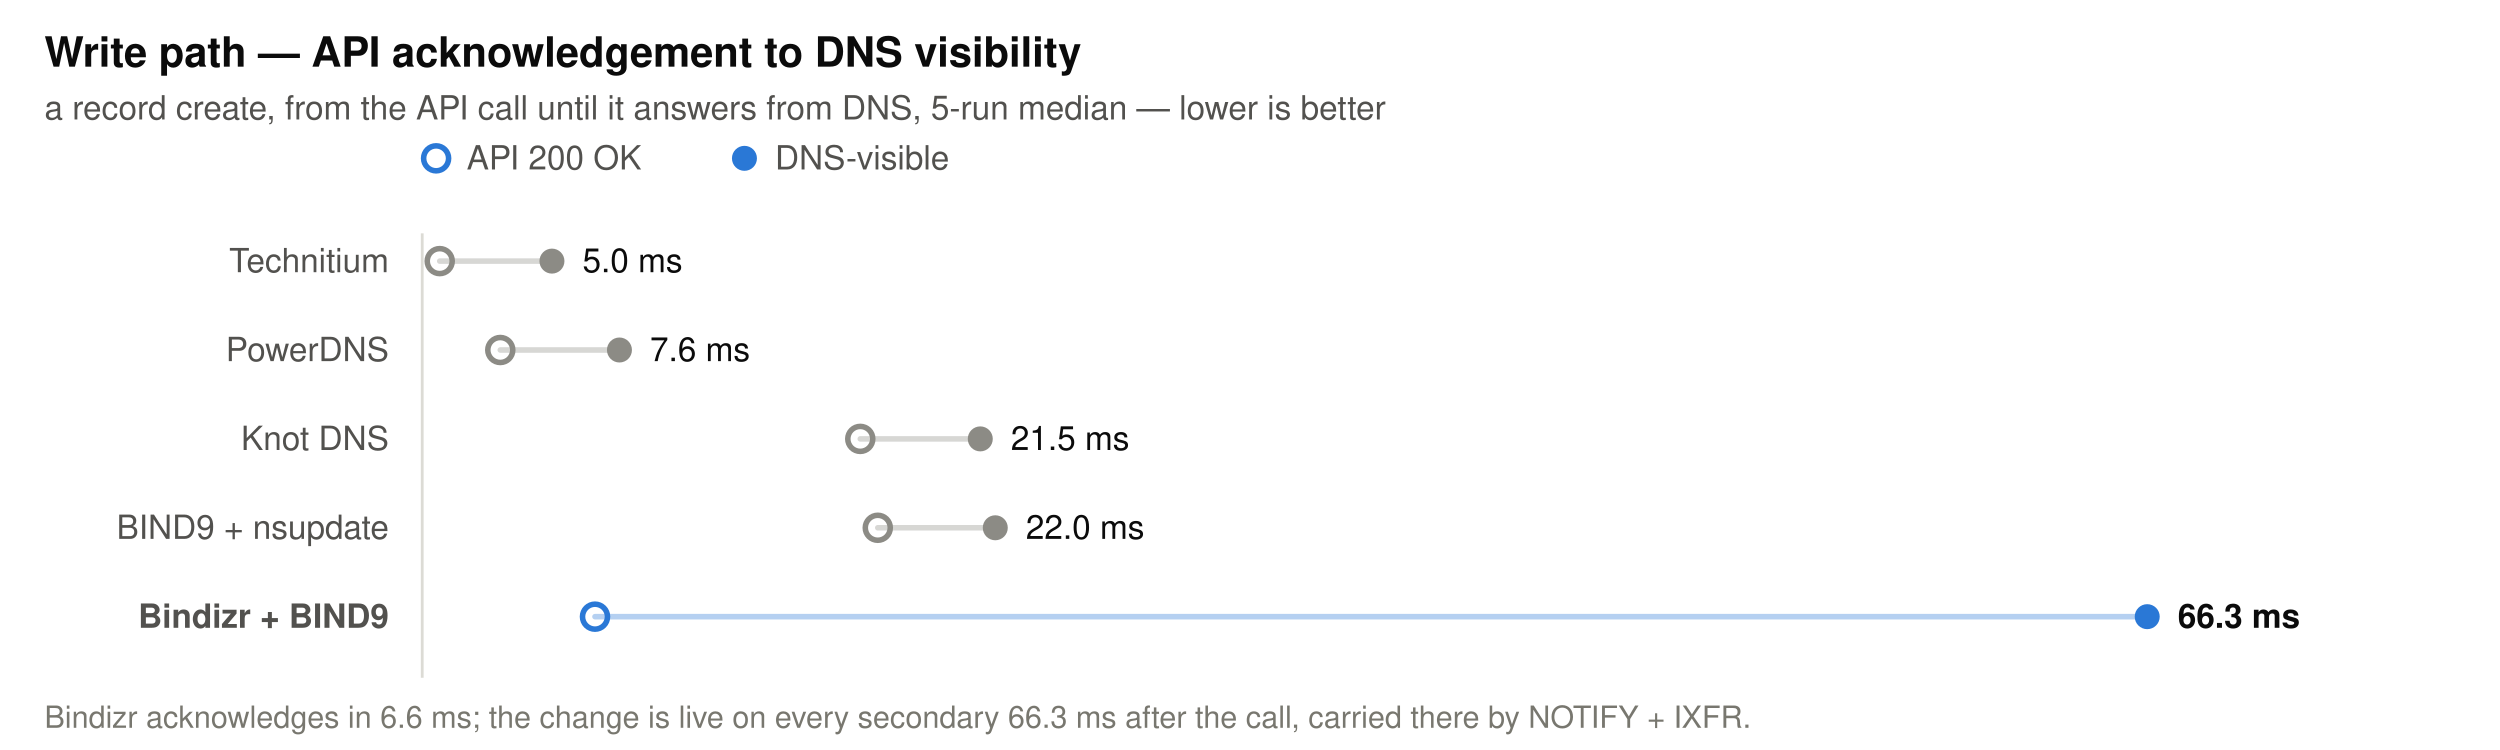
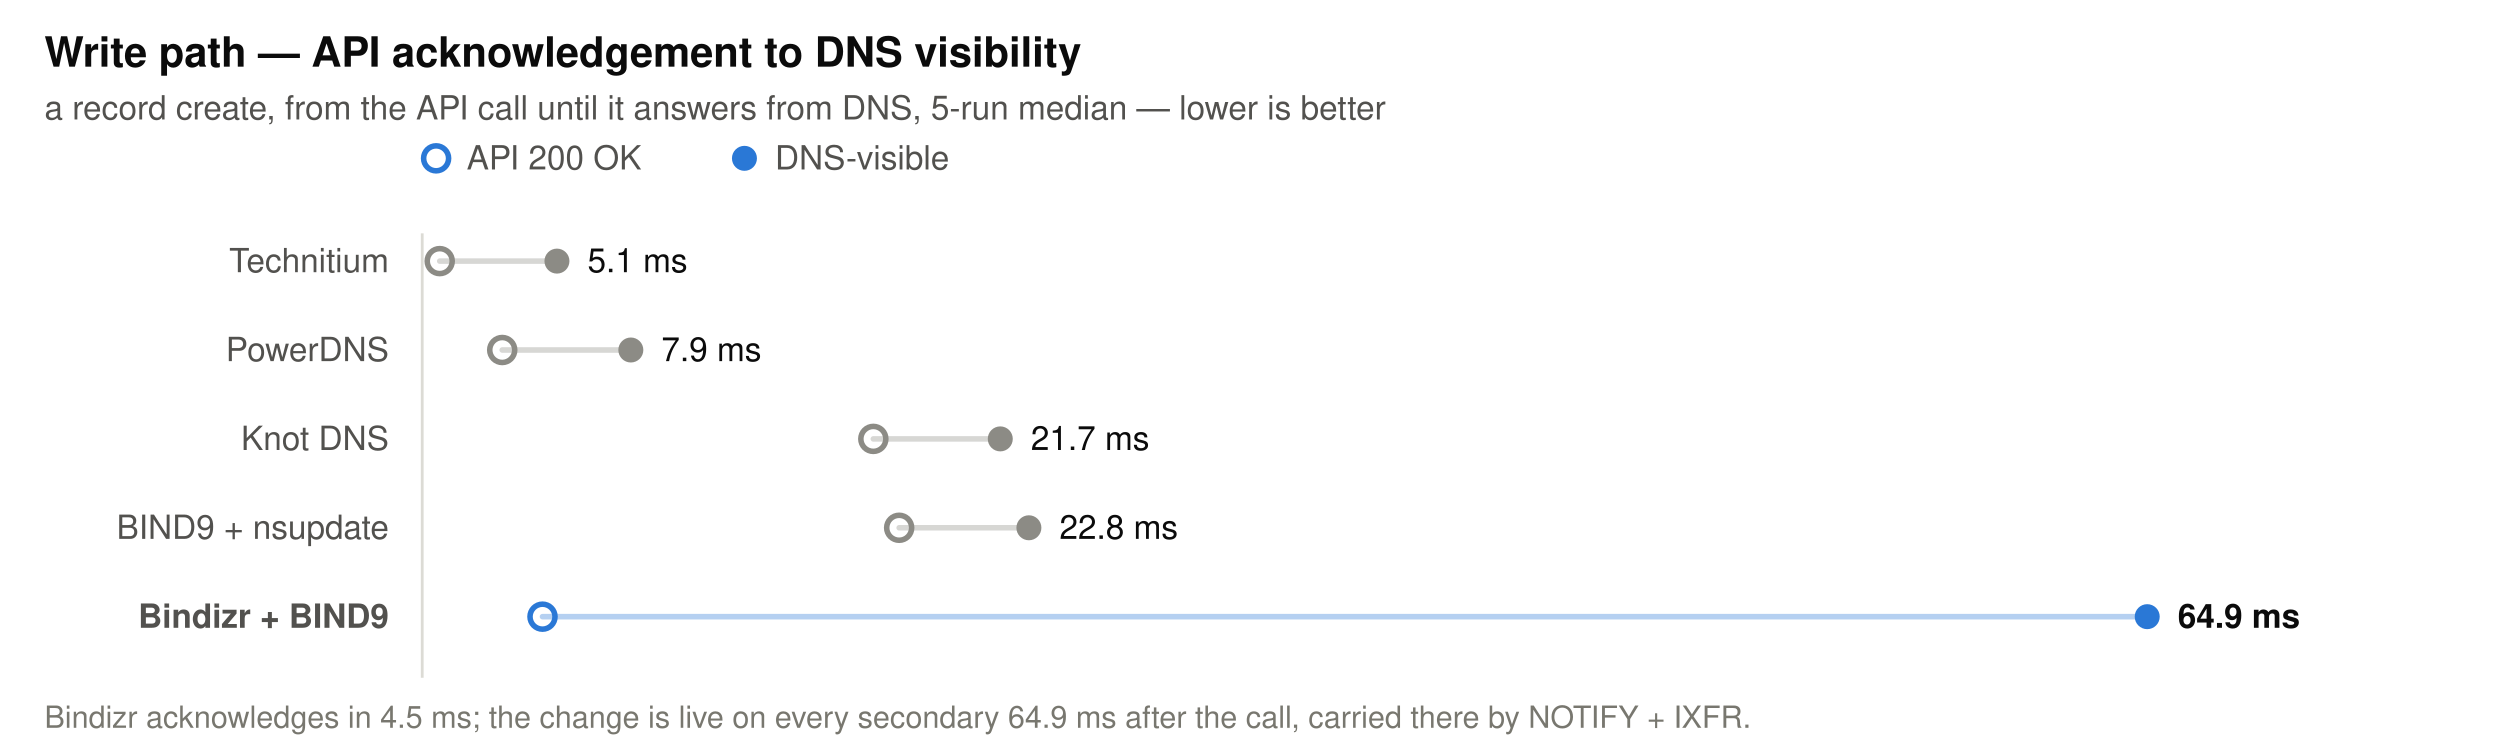
<svg xmlns="http://www.w3.org/2000/svg" width="900" height="270" viewBox="0 0 900 270" role="img">
  <text x="16.0" y="24.0" font-family="-apple-system, BlinkMacSystemFont, 'Segoe UI', Helvetica, Arial, sans-serif" font-size="15" font-weight="600" fill="#0b0b0b" text-anchor="start">Write path — API acknowledgement to DNS visibility</text>
  <text x="16.0" y="43.0" font-family="-apple-system, BlinkMacSystemFont, 'Segoe UI', Helvetica, Arial, sans-serif" font-size="12" font-weight="400" fill="#52514e" text-anchor="start">a record create, from the API call until it answers from DNS, 5-run median — lower is better</text>
  <circle cx="157" cy="57" r="4.5" fill="none" stroke="#2a78d6" stroke-width="2" />
  <text x="168.0" y="61.0" font-family="-apple-system, BlinkMacSystemFont, 'Segoe UI', Helvetica, Arial, sans-serif" font-size="12" font-weight="400" fill="#52514e" text-anchor="start">API 200 OK</text>
  <circle cx="268" cy="57" r="4.5" fill="#2a78d6" />
  <text x="279.0" y="61.0" font-family="-apple-system, BlinkMacSystemFont, 'Segoe UI', Helvetica, Arial, sans-serif" font-size="12" font-weight="400" fill="#52514e" text-anchor="start">DNS-visible</text>
  <text x="140.0" y="98.0" font-family="-apple-system, BlinkMacSystemFont, 'Segoe UI', Helvetica, Arial, sans-serif" font-size="12" font-weight="400" fill="#52514e" text-anchor="end">Technitium</text>
-   <line x1="158.3" y1="94.0" x2="198.7" y2="94.0" stroke="#8c8b85" stroke-width="2" stroke-linecap="round" opacity="0.35" />
+   <line x1="158.3" y1="94.0" x2="200.5" y2="94.0" stroke="#8c8b85" stroke-width="2" stroke-linecap="round" opacity="0.35" />
  <circle cx="158.3" cy="94.0" r="4.5" fill="none" stroke="#8c8b85" stroke-width="2" />
-   <circle cx="198.7" cy="94.0" r="4.5" fill="#8c8b85" />
-   <text x="209.7" y="98.0" font-family="-apple-system, BlinkMacSystemFont, 'Segoe UI', Helvetica, Arial, sans-serif" font-size="12" font-weight="400" fill="#0b0b0b" text-anchor="start">5.0 ms</text>
+   <circle cx="200.5" cy="94.0" r="4.5" fill="#8c8b85" />
+   <text x="211.5" y="98.0" font-family="-apple-system, BlinkMacSystemFont, 'Segoe UI', Helvetica, Arial, sans-serif" font-size="12" font-weight="400" fill="#0b0b0b" text-anchor="start">5.1 ms</text>
  <text x="140.0" y="130.0" font-family="-apple-system, BlinkMacSystemFont, 'Segoe UI', Helvetica, Arial, sans-serif" font-size="12" font-weight="400" fill="#52514e" text-anchor="end">PowerDNS</text>
-   <line x1="180.1" y1="126.0" x2="223.0" y2="126.0" stroke="#8c8b85" stroke-width="2" stroke-linecap="round" opacity="0.35" />
-   <circle cx="180.1" cy="126.0" r="4.5" fill="none" stroke="#8c8b85" stroke-width="2" />
-   <circle cx="223.0" cy="126.0" r="4.5" fill="#8c8b85" />
-   <text x="234.0" y="130.0" font-family="-apple-system, BlinkMacSystemFont, 'Segoe UI', Helvetica, Arial, sans-serif" font-size="12" font-weight="400" fill="#0b0b0b" text-anchor="start">7.6 ms</text>
+   <line x1="180.8" y1="126.0" x2="227.1" y2="126.0" stroke="#8c8b85" stroke-width="2" stroke-linecap="round" opacity="0.35" />
+   <circle cx="180.8" cy="126.0" r="4.5" fill="none" stroke="#8c8b85" stroke-width="2" />
+   <circle cx="227.1" cy="126.0" r="4.5" fill="#8c8b85" />
+   <text x="238.1" y="130.0" font-family="-apple-system, BlinkMacSystemFont, 'Segoe UI', Helvetica, Arial, sans-serif" font-size="12" font-weight="400" fill="#0b0b0b" text-anchor="start">7.9 ms</text>
  <text x="140.0" y="162.0" font-family="-apple-system, BlinkMacSystemFont, 'Segoe UI', Helvetica, Arial, sans-serif" font-size="12" font-weight="400" fill="#52514e" text-anchor="end">Knot DNS</text>
-   <line x1="309.7" y1="158.0" x2="352.9" y2="158.0" stroke="#8c8b85" stroke-width="2" stroke-linecap="round" opacity="0.35" />
-   <circle cx="309.7" cy="158.0" r="4.5" fill="none" stroke="#8c8b85" stroke-width="2" />
-   <circle cx="352.9" cy="158.0" r="4.5" fill="#8c8b85" />
-   <text x="363.9" y="162.0" font-family="-apple-system, BlinkMacSystemFont, 'Segoe UI', Helvetica, Arial, sans-serif" font-size="12" font-weight="400" fill="#0b0b0b" text-anchor="start">21.5 ms</text>
+   <line x1="314.4" y1="158.0" x2="360.1" y2="158.0" stroke="#8c8b85" stroke-width="2" stroke-linecap="round" opacity="0.35" />
+   <circle cx="314.4" cy="158.0" r="4.5" fill="none" stroke="#8c8b85" stroke-width="2" />
+   <circle cx="360.1" cy="158.0" r="4.5" fill="#8c8b85" />
+   <text x="371.1" y="162.0" font-family="-apple-system, BlinkMacSystemFont, 'Segoe UI', Helvetica, Arial, sans-serif" font-size="12" font-weight="400" fill="#0b0b0b" text-anchor="start">21.7 ms</text>
  <text x="140.0" y="194.0" font-family="-apple-system, BlinkMacSystemFont, 'Segoe UI', Helvetica, Arial, sans-serif" font-size="12" font-weight="400" fill="#52514e" text-anchor="end">BIND9 + nsupdate</text>
-   <line x1="316.0" y1="190.0" x2="358.3" y2="190.0" stroke="#8c8b85" stroke-width="2" stroke-linecap="round" opacity="0.35" />
-   <circle cx="316.0" cy="190.0" r="4.5" fill="none" stroke="#8c8b85" stroke-width="2" />
-   <circle cx="358.3" cy="190.0" r="4.5" fill="#8c8b85" />
-   <text x="369.3" y="194.0" font-family="-apple-system, BlinkMacSystemFont, 'Segoe UI', Helvetica, Arial, sans-serif" font-size="12" font-weight="400" fill="#0b0b0b" text-anchor="start">22.0 ms</text>
+   <line x1="323.7" y1="190.0" x2="370.4" y2="190.0" stroke="#8c8b85" stroke-width="2" stroke-linecap="round" opacity="0.35" />
+   <circle cx="323.7" cy="190.0" r="4.5" fill="none" stroke="#8c8b85" stroke-width="2" />
+   <circle cx="370.4" cy="190.0" r="4.5" fill="#8c8b85" />
+   <text x="381.4" y="194.0" font-family="-apple-system, BlinkMacSystemFont, 'Segoe UI', Helvetica, Arial, sans-serif" font-size="12" font-weight="400" fill="#0b0b0b" text-anchor="start">22.8 ms</text>
  <text x="140.0" y="226.0" font-family="-apple-system, BlinkMacSystemFont, 'Segoe UI', Helvetica, Arial, sans-serif" font-size="12" font-weight="600" fill="#52514e" text-anchor="end">Bindizr + BIND9</text>
-   <line x1="214.2" y1="222.0" x2="773.0" y2="222.0" stroke="#2a78d6" stroke-width="2" stroke-linecap="round" opacity="0.35" />
-   <circle cx="214.2" cy="222.0" r="4.5" fill="none" stroke="#2a78d6" stroke-width="2" />
+   <line x1="195.3" y1="222.0" x2="773.0" y2="222.0" stroke="#2a78d6" stroke-width="2" stroke-linecap="round" opacity="0.35" />
+   <circle cx="195.3" cy="222.0" r="4.5" fill="none" stroke="#2a78d6" stroke-width="2" />
  <circle cx="773.0" cy="222.0" r="4.5" fill="#2a78d6" />
-   <text x="784.0" y="226.0" font-family="-apple-system, BlinkMacSystemFont, 'Segoe UI', Helvetica, Arial, sans-serif" font-size="12" font-weight="600" fill="#0b0b0b" text-anchor="start">66.3 ms</text>
+   <text x="784.0" y="226.0" font-family="-apple-system, BlinkMacSystemFont, 'Segoe UI', Helvetica, Arial, sans-serif" font-size="12" font-weight="600" fill="#0b0b0b" text-anchor="start">64.9 ms</text>
  <line x1="152" y1="84" x2="152" y2="244" stroke="#dcdbd5" stroke-width="1" />
-   <text x="16.0" y="262.0" font-family="-apple-system, BlinkMacSystemFont, 'Segoe UI', Helvetica, Arial, sans-serif" font-size="11" font-weight="400" fill="#78776f" text-anchor="start">Bindizr acknowledges in 6.6 ms; the change is live on every secondary 66.3 ms after the call, carried there by NOTIFY + IXFR.</text>
+   <text x="16.0" y="262.0" font-family="-apple-system, BlinkMacSystemFont, 'Segoe UI', Helvetica, Arial, sans-serif" font-size="11" font-weight="400" fill="#78776f" text-anchor="start">Bindizr acknowledges in 4.5 ms; the change is live on every secondary 64.9 ms after the call, carried there by NOTIFY + IXFR.</text>
</svg>
